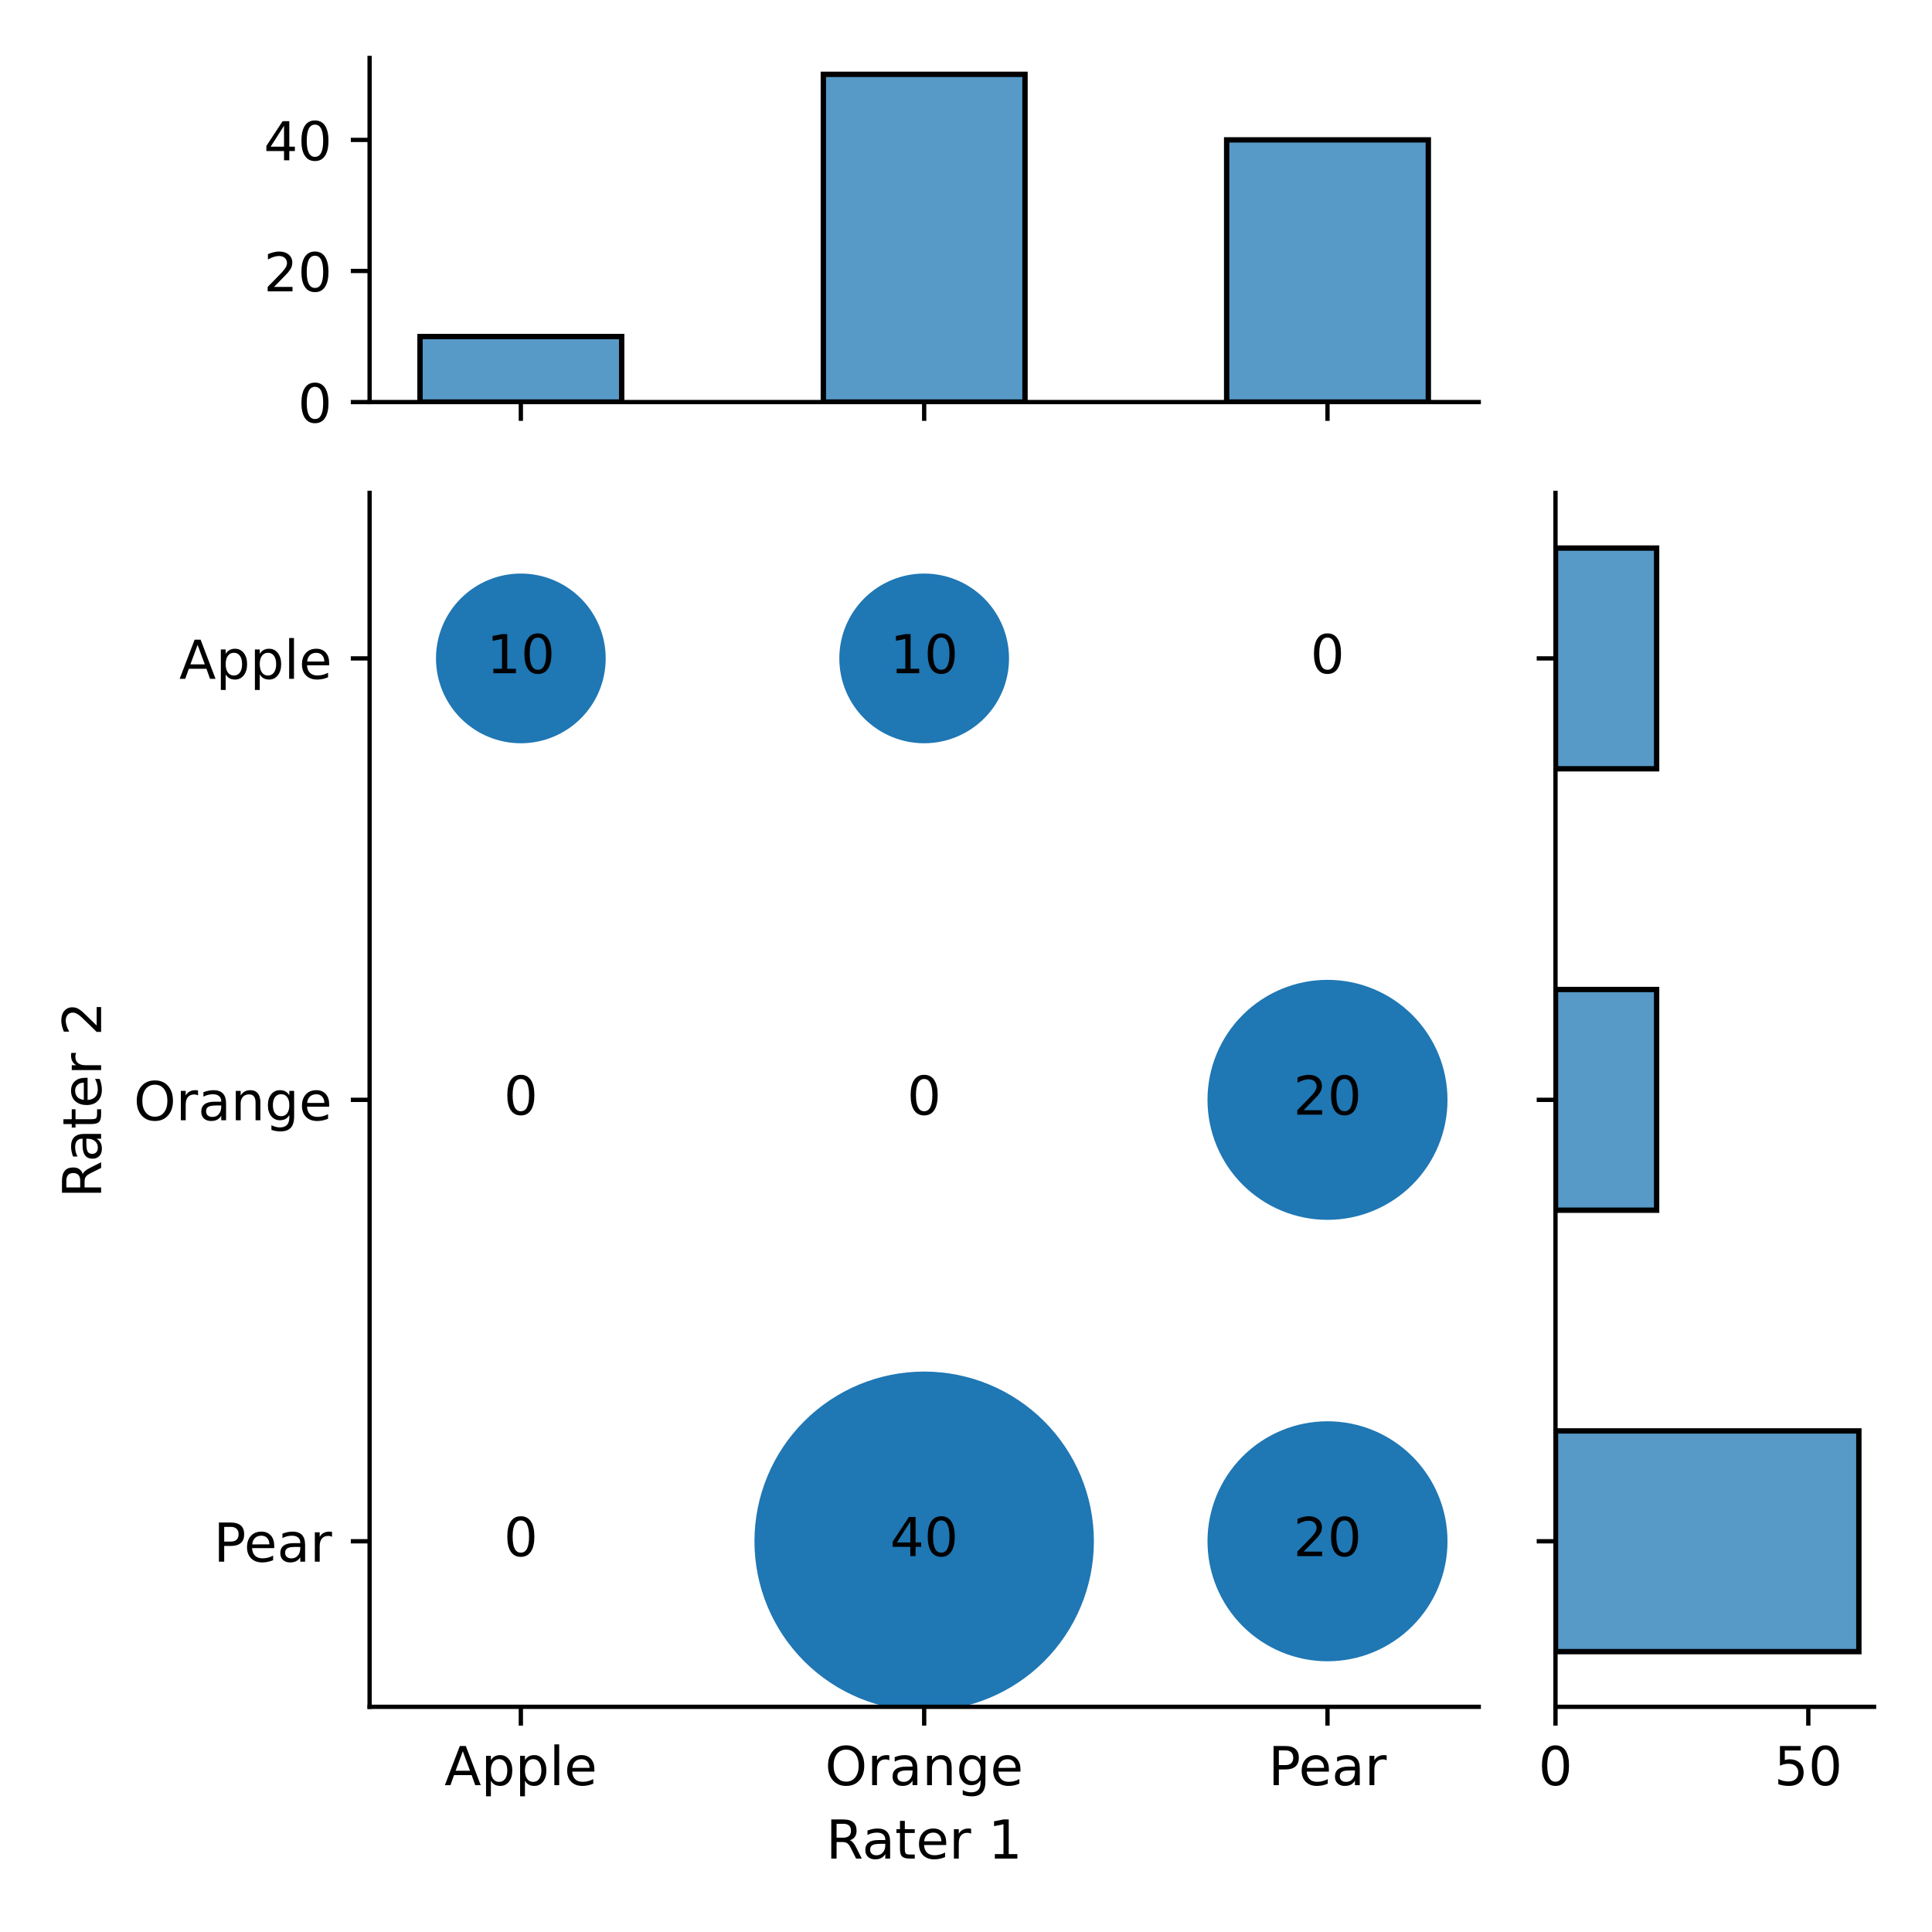
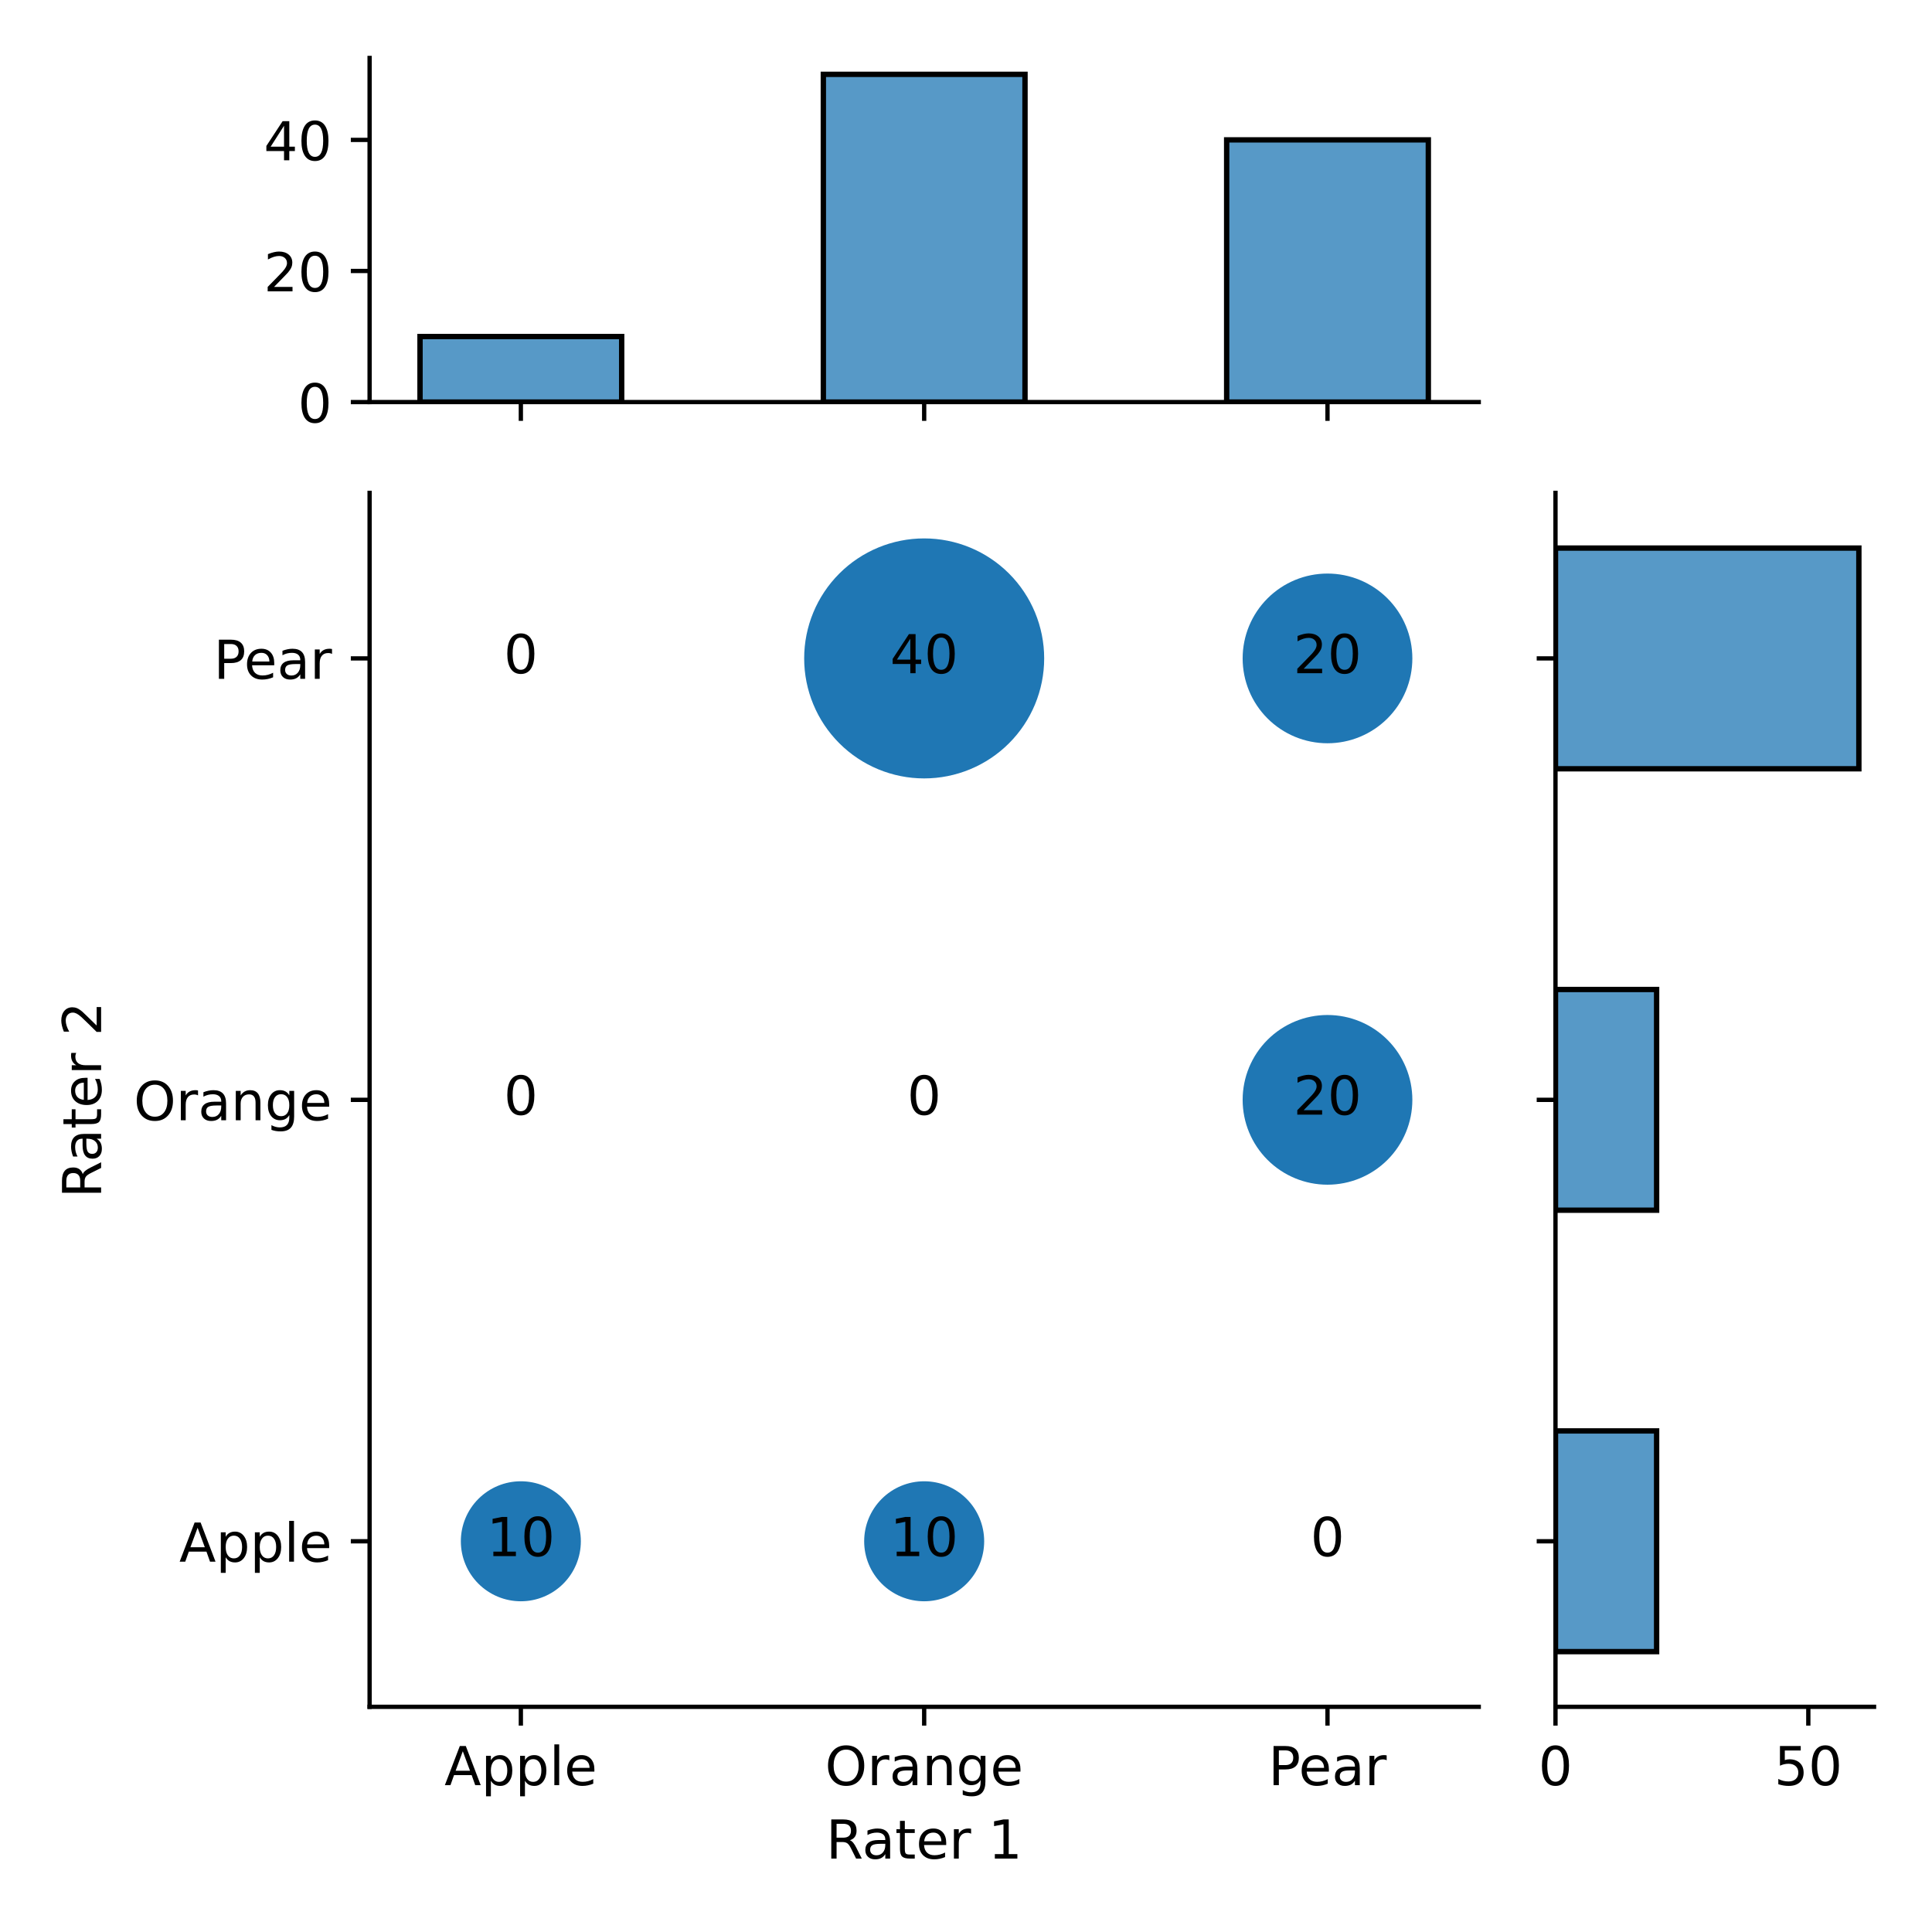
<svg xmlns="http://www.w3.org/2000/svg" xmlns:xlink="http://www.w3.org/1999/xlink" width="360pt" height="360pt" viewBox="0 0 360 360" version="1.1">
  <defs>
    <style type="text/css">*{stroke-linejoin: round; stroke-linecap: butt}</style>
  </defs>
  <g id="figure_1">
    <g id="patch_1">
      <path d="M 0 360  L 360 360  L 360 0  L 0 0  z " style="fill: #ffffff" />
    </g>
    <g id="axes_1">
      <g id="patch_2">
        <path d="M 68.87 318.04  L 275.543 318.04  L 275.543 91.84  L 68.87 91.84  z " style="fill: #ffffff" />
      </g>
      <g id="PathCollection_1">
-         <path d="M 97.053 138.497  C 101.246 138.497 105.268 136.831 108.233 133.866  C 111.198 130.901 112.864 126.879 112.864 122.685  C 112.864 118.492 111.198 114.47 108.233 111.505  C 105.268 108.54 101.246 106.874 97.053 106.874  C 92.859 106.874 88.837 108.54 85.872 111.505  C 82.907 114.47 81.241 118.492 81.241 122.685  C 81.241 126.879 82.907 130.901 85.872 133.866  C 88.837 136.831 92.859 138.497 97.053 138.497  z " clip-path="url(#pd032cbd700)" style="fill: #1f77b4" />
-         <path d="M 97.053 204.94  C 97.053 204.94 97.053 204.94 97.053 204.94  C 97.053 204.94 97.053 204.94 97.053 204.94  C 97.053 204.94 97.053 204.94 97.053 204.94  C 97.053 204.94 97.053 204.94 97.053 204.94  C 97.053 204.94 97.053 204.94 97.053 204.94  C 97.053 204.94 97.053 204.94 97.053 204.94  C 97.053 204.94 97.053 204.94 97.053 204.94  C 97.053 204.94 97.053 204.94 97.053 204.94  z " clip-path="url(#pd032cbd700)" style="fill: #1f77b4" />
-         <path d="M 97.053 287.195  C 97.053 287.195 97.053 287.195 97.053 287.195  C 97.053 287.195 97.053 287.195 97.053 287.195  C 97.053 287.195 97.053 287.195 97.053 287.195  C 97.053 287.195 97.053 287.195 97.053 287.195  C 97.053 287.195 97.053 287.195 97.053 287.195  C 97.053 287.195 97.053 287.195 97.053 287.195  C 97.053 287.195 97.053 287.195 97.053 287.195  C 97.053 287.195 97.053 287.195 97.053 287.195  z " clip-path="url(#pd032cbd700)" style="fill: #1f77b4" />
-         <path d="M 172.206 138.497  C 176.399 138.497 180.422 136.831 183.387 133.866  C 186.352 130.901 188.018 126.879 188.018 122.685  C 188.018 118.492 186.352 114.47 183.387 111.505  C 180.422 108.54 176.399 106.874 172.206 106.874  C 168.013 106.874 163.991 108.54 161.026 111.505  C 158.061 114.47 156.395 118.492 156.395 122.685  C 156.395 126.879 158.061 130.901 161.026 133.866  C 163.991 136.831 168.013 138.497 172.206 138.497  z " clip-path="url(#pd032cbd700)" style="fill: #1f77b4" />
-         <path d="M 172.206 204.94  C 172.206 204.94 172.206 204.94 172.206 204.94  C 172.206 204.94 172.206 204.94 172.206 204.94  C 172.206 204.94 172.206 204.94 172.206 204.94  C 172.206 204.94 172.206 204.94 172.206 204.94  C 172.206 204.94 172.206 204.94 172.206 204.94  C 172.206 204.94 172.206 204.94 172.206 204.94  C 172.206 204.94 172.206 204.94 172.206 204.94  C 172.206 204.94 172.206 204.94 172.206 204.94  z " clip-path="url(#pd032cbd700)" style="fill: #1f77b4" />
-         <path d="M 172.206 318.817  C 180.593 318.817 188.637 315.485 194.567 309.555  C 200.497 303.625 203.829 295.581 203.829 287.195  C 203.829 278.808 200.497 270.764 194.567 264.834  C 188.637 258.904 180.593 255.572 172.206 255.572  C 163.82 255.572 155.776 258.904 149.846 264.834  C 143.915 270.764 140.583 278.808 140.583 287.195  C 140.583 295.581 143.915 303.625 149.846 309.555  C 155.776 315.485 163.82 318.817 172.206 318.817  z " clip-path="url(#pd032cbd700)" style="fill: #1f77b4" />
-         <path d="M 247.36 122.685  C 247.36 122.685 247.36 122.685 247.36 122.685  C 247.36 122.685 247.36 122.685 247.36 122.685  C 247.36 122.685 247.36 122.685 247.36 122.685  C 247.36 122.685 247.36 122.685 247.36 122.685  C 247.36 122.685 247.36 122.685 247.36 122.685  C 247.36 122.685 247.36 122.685 247.36 122.685  C 247.36 122.685 247.36 122.685 247.36 122.685  C 247.36 122.685 247.36 122.685 247.36 122.685  z " clip-path="url(#pd032cbd700)" style="fill: #1f77b4" />
-         <path d="M 247.36 227.301  C 253.29 227.301 258.978 224.945 263.171 220.751  C 267.365 216.558 269.721 210.87 269.721 204.94  C 269.721 199.01 267.365 193.322 263.171 189.129  C 258.978 184.935 253.29 182.579 247.36 182.579  C 241.43 182.579 235.742 184.935 231.548 189.129  C 227.355 193.322 224.999 199.01 224.999 204.94  C 224.999 210.87 227.355 216.558 231.548 220.751  C 235.742 224.945 241.43 227.301 247.36 227.301  z " clip-path="url(#pd032cbd700)" style="fill: #1f77b4" />
-         <path d="M 247.36 309.555  C 253.29 309.555 258.978 307.199 263.171 303.006  C 267.365 298.813 269.721 293.125 269.721 287.195  C 269.721 281.264 267.365 275.576 263.171 271.383  C 258.978 267.19 253.29 264.834 247.36 264.834  C 241.43 264.834 235.742 267.19 231.548 271.383  C 227.355 275.576 224.999 281.264 224.999 287.195  C 224.999 293.125 227.355 298.813 231.548 303.006  C 235.742 307.199 241.43 309.555 247.36 309.555  z " clip-path="url(#pd032cbd700)" style="fill: #1f77b4" />
+         <path d="M 97.053 298.375  C 100.018 298.375 102.862 297.197 104.958 295.1  C 107.055 293.004 108.233 290.16 108.233 287.195  C 108.233 284.229 107.055 281.385 104.958 279.289  C 102.862 277.192 100.018 276.014 97.053 276.014  C 94.088 276.014 91.244 277.192 89.147 279.289  C 87.05 281.385 85.872 284.229 85.872 287.195  C 85.872 290.16 87.05 293.004 89.147 295.1  C 91.244 297.197 94.088 298.375 97.053 298.375  z " clip-path="url(#p6295631050)" style="fill: #1f77b4" />
+         <path d="M 97.053 204.94  C 97.053 204.94 97.053 204.94 97.053 204.94  C 97.053 204.94 97.053 204.94 97.053 204.94  C 97.053 204.94 97.053 204.94 97.053 204.94  C 97.053 204.94 97.053 204.94 97.053 204.94  C 97.053 204.94 97.053 204.94 97.053 204.94  C 97.053 204.94 97.053 204.94 97.053 204.94  C 97.053 204.94 97.053 204.94 97.053 204.94  C 97.053 204.94 97.053 204.94 97.053 204.94  z " clip-path="url(#p6295631050)" style="fill: #1f77b4" />
+         <path d="M 97.053 122.685  C 97.053 122.685 97.053 122.685 97.053 122.685  C 97.053 122.685 97.053 122.685 97.053 122.685  C 97.053 122.685 97.053 122.685 97.053 122.685  C 97.053 122.685 97.053 122.685 97.053 122.685  C 97.053 122.685 97.053 122.685 97.053 122.685  C 97.053 122.685 97.053 122.685 97.053 122.685  C 97.053 122.685 97.053 122.685 97.053 122.685  C 97.053 122.685 97.053 122.685 97.053 122.685  z " clip-path="url(#p6295631050)" style="fill: #1f77b4" />
+         <path d="M 172.206 298.375  C 175.171 298.375 178.015 297.197 180.112 295.1  C 182.209 293.004 183.387 290.16 183.387 287.195  C 183.387 284.229 182.209 281.385 180.112 279.289  C 178.015 277.192 175.171 276.014 172.206 276.014  C 169.241 276.014 166.397 277.192 164.301 279.289  C 162.204 281.385 161.026 284.229 161.026 287.195  C 161.026 290.16 162.204 293.004 164.301 295.1  C 166.397 297.197 169.241 298.375 172.206 298.375  z " clip-path="url(#p6295631050)" style="fill: #1f77b4" />
+         <path d="M 172.206 204.94  C 172.206 204.94 172.206 204.94 172.206 204.94  C 172.206 204.94 172.206 204.94 172.206 204.94  C 172.206 204.94 172.206 204.94 172.206 204.94  C 172.206 204.94 172.206 204.94 172.206 204.94  C 172.206 204.94 172.206 204.94 172.206 204.94  C 172.206 204.94 172.206 204.94 172.206 204.94  C 172.206 204.94 172.206 204.94 172.206 204.94  C 172.206 204.94 172.206 204.94 172.206 204.94  z " clip-path="url(#p6295631050)" style="fill: #1f77b4" />
+         <path d="M 172.206 145.046  C 178.136 145.046 183.824 142.69 188.018 138.497  C 192.211 134.304 194.567 128.616 194.567 122.685  C 194.567 116.755 192.211 111.067 188.018 106.874  C 183.824 102.681 178.136 100.325 172.206 100.325  C 166.276 100.325 160.588 102.681 156.395 106.874  C 152.202 111.067 149.846 116.755 149.846 122.685  C 149.846 128.616 152.202 134.304 156.395 138.497  C 160.588 142.69 166.276 145.046 172.206 145.046  z " clip-path="url(#p6295631050)" style="fill: #1f77b4" />
+         <path d="M 247.36 287.195  C 247.36 287.195 247.36 287.195 247.36 287.195  C 247.36 287.195 247.36 287.195 247.36 287.195  C 247.36 287.195 247.36 287.195 247.36 287.195  C 247.36 287.195 247.36 287.195 247.36 287.195  C 247.36 287.195 247.36 287.195 247.36 287.195  C 247.36 287.195 247.36 287.195 247.36 287.195  C 247.36 287.195 247.36 287.195 247.36 287.195  C 247.36 287.195 247.36 287.195 247.36 287.195  z " clip-path="url(#p6295631050)" style="fill: #1f77b4" />
+         <path d="M 247.36 220.751  C 251.553 220.751 255.575 219.085 258.54 216.12  C 261.505 213.155 263.171 209.133 263.171 204.94  C 263.171 200.747 261.505 196.725 258.54 193.76  C 255.575 190.795 251.553 189.129 247.36 189.129  C 243.167 189.129 239.145 190.795 236.18 193.76  C 233.214 196.725 231.548 200.747 231.548 204.94  C 231.548 209.133 233.214 213.155 236.18 216.12  C 239.145 219.085 243.167 220.751 247.36 220.751  z " clip-path="url(#p6295631050)" style="fill: #1f77b4" />
+         <path d="M 247.36 138.497  C 251.553 138.497 255.575 136.831 258.54 133.866  C 261.505 130.901 263.171 126.879 263.171 122.685  C 263.171 118.492 261.505 114.47 258.54 111.505  C 255.575 108.54 251.553 106.874 247.36 106.874  C 243.167 106.874 239.145 108.54 236.18 111.505  C 233.214 114.47 231.548 118.492 231.548 122.685  C 231.548 126.879 233.214 130.901 236.18 133.866  C 239.145 136.831 243.167 138.497 247.36 138.497  z " clip-path="url(#p6295631050)" style="fill: #1f77b4" />
      </g>
      <g id="matplotlib.axis_1">
        <g id="xtick_1">
          <g id="line2d_1">
            <defs>
-               <path id="m367d28ef6a" d="M 0 0  L 0 3.5  " style="stroke: #000000; stroke-width: 0.8" />
+               <path id="m4372e33d21" d="M 0 0  L 0 3.5  " style="stroke: #000000; stroke-width: 0.8" />
            </defs>
            <g>
-               <use xlink:href="#m367d28ef6a" x="97.053" y="318.04" style="stroke: #000000; stroke-width: 0.8" />
+               <use xlink:href="#m4372e33d21" x="97.053" y="318.04" style="stroke: #000000; stroke-width: 0.8" />
            </g>
          </g>
          <g id="text_1">
            <g transform="translate(82.81824 332.6384) scale(0.1 -0.1)">
              <defs>
                <path id="DejaVuSans-41" d="M 2188 4044  L 1331 1722  L 3047 1722  L 2188 4044  z M 1831 4666  L 2547 4666  L 4325 0  L 3669 0  L 3244 1197  L 1141 1197  L 716 0  L 50 0  L 1831 4666  z " transform="scale(0.015625)" />
                <path id="DejaVuSans-70" d="M 1159 525  L 1159 -1331  L 581 -1331  L 581 3500  L 1159 3500  L 1159 2969  Q 1341 3281 1617 3432  Q 1894 3584 2278 3584  Q 2916 3584 3314 3078  Q 3713 2572 3713 1747  Q 3713 922 3314 415  Q 2916 -91 2278 -91  Q 1894 -91 1617 61  Q 1341 213 1159 525  z M 3116 1747  Q 3116 2381 2855 2742  Q 2594 3103 2138 3103  Q 1681 3103 1420 2742  Q 1159 2381 1159 1747  Q 1159 1113 1420 752  Q 1681 391 2138 391  Q 2594 391 2855 752  Q 3116 1113 3116 1747  z " transform="scale(0.015625)" />
                <path id="DejaVuSans-6c" d="M 603 4863  L 1178 4863  L 1178 0  L 603 0  L 603 4863  z " transform="scale(0.015625)" />
                <path id="DejaVuSans-65" d="M 3597 1894  L 3597 1613  L 953 1613  Q 991 1019 1311 708  Q 1631 397 2203 397  Q 2534 397 2845 478  Q 3156 559 3463 722  L 3463 178  Q 3153 47 2828 -22  Q 2503 -91 2169 -91  Q 1331 -91 842 396  Q 353 884 353 1716  Q 353 2575 817 3079  Q 1281 3584 2069 3584  Q 2775 3584 3186 3129  Q 3597 2675 3597 1894  z M 3022 2063  Q 3016 2534 2758 2815  Q 2500 3097 2075 3097  Q 1594 3097 1305 2825  Q 1016 2553 972 2059  L 3022 2063  z " transform="scale(0.015625)" />
              </defs>
              <use xlink:href="#DejaVuSans-41" />
              <use xlink:href="#DejaVuSans-70" x="68.408" />
              <use xlink:href="#DejaVuSans-70" x="131.885" />
              <use xlink:href="#DejaVuSans-6c" x="195.361" />
              <use xlink:href="#DejaVuSans-65" x="223.145" />
            </g>
          </g>
        </g>
        <g id="xtick_2">
          <g id="line2d_2">
            <g>
-               <use xlink:href="#m367d28ef6a" x="172.206" y="318.04" style="stroke: #000000; stroke-width: 0.8" />
+               <use xlink:href="#m4372e33d21" x="172.206" y="318.04" style="stroke: #000000; stroke-width: 0.8" />
            </g>
          </g>
          <g id="text_2">
            <g transform="translate(153.7312 332.6384) scale(0.1 -0.1)">
              <defs>
                <path id="DejaVuSans-4f" d="M 2522 4238  Q 1834 4238 1429 3725  Q 1025 3213 1025 2328  Q 1025 1447 1429 934  Q 1834 422 2522 422  Q 3209 422 3611 934  Q 4013 1447 4013 2328  Q 4013 3213 3611 3725  Q 3209 4238 2522 4238  z M 2522 4750  Q 3503 4750 4090 4092  Q 4678 3434 4678 2328  Q 4678 1225 4090 567  Q 3503 -91 2522 -91  Q 1538 -91 948 565  Q 359 1222 359 2328  Q 359 3434 948 4092  Q 1538 4750 2522 4750  z " transform="scale(0.015625)" />
                <path id="DejaVuSans-72" d="M 2631 2963  Q 2534 3019 2420 3045  Q 2306 3072 2169 3072  Q 1681 3072 1420 2755  Q 1159 2438 1159 1844  L 1159 0  L 581 0  L 581 3500  L 1159 3500  L 1159 2956  Q 1341 3275 1631 3429  Q 1922 3584 2338 3584  Q 2397 3584 2469 3576  Q 2541 3569 2628 3553  L 2631 2963  z " transform="scale(0.015625)" />
                <path id="DejaVuSans-61" d="M 2194 1759  Q 1497 1759 1228 1600  Q 959 1441 959 1056  Q 959 750 1161 570  Q 1363 391 1709 391  Q 2188 391 2477 730  Q 2766 1069 2766 1631  L 2766 1759  L 2194 1759  z M 3341 1997  L 3341 0  L 2766 0  L 2766 531  Q 2569 213 2275 61  Q 1981 -91 1556 -91  Q 1019 -91 701 211  Q 384 513 384 1019  Q 384 1609 779 1909  Q 1175 2209 1959 2209  L 2766 2209  L 2766 2266  Q 2766 2663 2505 2880  Q 2244 3097 1772 3097  Q 1472 3097 1187 3025  Q 903 2953 641 2809  L 641 3341  Q 956 3463 1253 3523  Q 1550 3584 1831 3584  Q 2591 3584 2966 3190  Q 3341 2797 3341 1997  z " transform="scale(0.015625)" />
                <path id="DejaVuSans-6e" d="M 3513 2113  L 3513 0  L 2938 0  L 2938 2094  Q 2938 2591 2744 2837  Q 2550 3084 2163 3084  Q 1697 3084 1428 2787  Q 1159 2491 1159 1978  L 1159 0  L 581 0  L 581 3500  L 1159 3500  L 1159 2956  Q 1366 3272 1645 3428  Q 1925 3584 2291 3584  Q 2894 3584 3203 3211  Q 3513 2838 3513 2113  z " transform="scale(0.015625)" />
                <path id="DejaVuSans-67" d="M 2906 1791  Q 2906 2416 2648 2759  Q 2391 3103 1925 3103  Q 1463 3103 1205 2759  Q 947 2416 947 1791  Q 947 1169 1205 825  Q 1463 481 1925 481  Q 2391 481 2648 825  Q 2906 1169 2906 1791  z M 3481 434  Q 3481 -459 3084 -895  Q 2688 -1331 1869 -1331  Q 1566 -1331 1297 -1286  Q 1028 -1241 775 -1147  L 775 -588  Q 1028 -725 1275 -790  Q 1522 -856 1778 -856  Q 2344 -856 2625 -561  Q 2906 -266 2906 331  L 2906 616  Q 2728 306 2450 153  Q 2172 0 1784 0  Q 1141 0 747 490  Q 353 981 353 1791  Q 353 2603 747 3093  Q 1141 3584 1784 3584  Q 2172 3584 2450 3431  Q 2728 3278 2906 2969  L 2906 3500  L 3481 3500  L 3481 434  z " transform="scale(0.015625)" />
              </defs>
              <use xlink:href="#DejaVuSans-4f" />
              <use xlink:href="#DejaVuSans-72" x="78.711" />
              <use xlink:href="#DejaVuSans-61" x="119.824" />
              <use xlink:href="#DejaVuSans-6e" x="181.104" />
              <use xlink:href="#DejaVuSans-67" x="244.482" />
              <use xlink:href="#DejaVuSans-65" x="307.959" />
            </g>
          </g>
        </g>
        <g id="xtick_3">
          <g id="line2d_3">
            <g>
-               <use xlink:href="#m367d28ef6a" x="247.36" y="318.04" style="stroke: #000000; stroke-width: 0.8" />
+               <use xlink:href="#m4372e33d21" x="247.36" y="318.04" style="stroke: #000000; stroke-width: 0.8" />
            </g>
          </g>
          <g id="text_3">
            <g transform="translate(236.3302 332.6384) scale(0.1 -0.1)">
              <defs>
                <path id="DejaVuSans-50" d="M 1259 4147  L 1259 2394  L 2053 2394  Q 2494 2394 2734 2622  Q 2975 2850 2975 3272  Q 2975 3691 2734 3919  Q 2494 4147 2053 4147  L 1259 4147  z M 628 4666  L 2053 4666  Q 2838 4666 3239 4311  Q 3641 3956 3641 3272  Q 3641 2581 3239 2228  Q 2838 1875 2053 1875  L 1259 1875  L 1259 0  L 628 0  L 628 4666  z " transform="scale(0.015625)" />
              </defs>
              <use xlink:href="#DejaVuSans-50" />
              <use xlink:href="#DejaVuSans-65" x="56.678" />
              <use xlink:href="#DejaVuSans-61" x="118.201" />
              <use xlink:href="#DejaVuSans-72" x="179.48" />
            </g>
          </g>
        </g>
        <g id="text_4">
          <g transform="translate(153.918 346.3166) scale(0.1 -0.1)">
            <defs>
              <path id="DejaVuSans-52" d="M 2841 2188  Q 3044 2119 3236 1894  Q 3428 1669 3622 1275  L 4263 0  L 3584 0  L 2988 1197  Q 2756 1666 2539 1819  Q 2322 1972 1947 1972  L 1259 1972  L 1259 0  L 628 0  L 628 4666  L 2053 4666  Q 2853 4666 3247 4331  Q 3641 3997 3641 3322  Q 3641 2881 3436 2590  Q 3231 2300 2841 2188  z M 1259 4147  L 1259 2491  L 2053 2491  Q 2509 2491 2742 2702  Q 2975 2913 2975 3322  Q 2975 3731 2742 3939  Q 2509 4147 2053 4147  L 1259 4147  z " transform="scale(0.015625)" />
              <path id="DejaVuSans-74" d="M 1172 4494  L 1172 3500  L 2356 3500  L 2356 3053  L 1172 3053  L 1172 1153  Q 1172 725 1289 603  Q 1406 481 1766 481  L 2356 481  L 2356 0  L 1766 0  Q 1100 0 847 248  Q 594 497 594 1153  L 594 3053  L 172 3053  L 172 3500  L 594 3500  L 594 4494  L 1172 4494  z " transform="scale(0.015625)" />
              <path id="DejaVuSans-20" transform="scale(0.015625)" />
              <path id="DejaVuSans-31" d="M 794 531  L 1825 531  L 1825 4091  L 703 3866  L 703 4441  L 1819 4666  L 2450 4666  L 2450 531  L 3481 531  L 3481 0  L 794 0  L 794 531  z " transform="scale(0.015625)" />
            </defs>
            <use xlink:href="#DejaVuSans-52" />
            <use xlink:href="#DejaVuSans-61" x="67.232" />
            <use xlink:href="#DejaVuSans-74" x="128.512" />
            <use xlink:href="#DejaVuSans-65" x="167.721" />
            <use xlink:href="#DejaVuSans-72" x="229.244" />
            <use xlink:href="#DejaVuSans-20" x="270.357" />
            <use xlink:href="#DejaVuSans-31" x="302.145" />
          </g>
        </g>
      </g>
      <g id="matplotlib.axis_2">
        <g id="ytick_1">
          <g id="line2d_4">
            <defs>
-               <path id="m520c5bb808" d="M 0 0  L -3.5 0  " style="stroke: #000000; stroke-width: 0.8" />
+               <path id="m4de2d9e3d7" d="M 0 0  L -3.5 0  " style="stroke: #000000; stroke-width: 0.8" />
            </defs>
            <g>
-               <use xlink:href="#m520c5bb808" x="68.87" y="122.685" style="stroke: #000000; stroke-width: 0.8" />
+               <use xlink:href="#m4de2d9e3d7" x="68.87" y="287.195" style="stroke: #000000; stroke-width: 0.8" />
            </g>
          </g>
          <g id="text_5">
-             <g transform="translate(33.40125 126.4847) scale(0.1 -0.1)">
+             <g transform="translate(33.40125 290.9938) scale(0.1 -0.1)">
              <use xlink:href="#DejaVuSans-41" />
              <use xlink:href="#DejaVuSans-70" x="68.408" />
              <use xlink:href="#DejaVuSans-70" x="131.885" />
              <use xlink:href="#DejaVuSans-6c" x="195.361" />
              <use xlink:href="#DejaVuSans-65" x="223.145" />
            </g>
          </g>
        </g>
        <g id="ytick_2">
          <g id="line2d_5">
            <g>
-               <use xlink:href="#m520c5bb808" x="68.87" y="204.94" style="stroke: #000000; stroke-width: 0.8" />
+               <use xlink:href="#m4de2d9e3d7" x="68.87" y="204.94" style="stroke: #000000; stroke-width: 0.8" />
            </g>
          </g>
          <g id="text_6">
            <g transform="translate(24.92 208.7392) scale(0.1 -0.1)">
              <use xlink:href="#DejaVuSans-4f" />
              <use xlink:href="#DejaVuSans-72" x="78.711" />
              <use xlink:href="#DejaVuSans-61" x="119.824" />
              <use xlink:href="#DejaVuSans-6e" x="181.104" />
              <use xlink:href="#DejaVuSans-67" x="244.482" />
              <use xlink:href="#DejaVuSans-65" x="307.959" />
            </g>
          </g>
        </g>
        <g id="ytick_3">
          <g id="line2d_6">
            <g>
-               <use xlink:href="#m520c5bb808" x="68.87" y="287.195" style="stroke: #000000; stroke-width: 0.8" />
+               <use xlink:href="#m4de2d9e3d7" x="68.87" y="122.685" style="stroke: #000000; stroke-width: 0.8" />
            </g>
          </g>
          <g id="text_7">
-             <g transform="translate(39.81063 290.9938) scale(0.1 -0.1)">
+             <g transform="translate(39.81063 126.4847) scale(0.1 -0.1)">
              <use xlink:href="#DejaVuSans-50" />
              <use xlink:href="#DejaVuSans-65" x="56.678" />
              <use xlink:href="#DejaVuSans-61" x="118.201" />
              <use xlink:href="#DejaVuSans-72" x="179.48" />
            </g>
          </g>
        </g>
        <g id="text_8">
          <g transform="translate(18.84031 223.2283) rotate(-90) scale(0.1 -0.1)">
            <defs>
              <path id="DejaVuSans-32" d="M 1228 531  L 3431 531  L 3431 0  L 469 0  L 469 531  Q 828 903 1448 1529  Q 2069 2156 2228 2338  Q 2531 2678 2651 2914  Q 2772 3150 2772 3378  Q 2772 3750 2511 3984  Q 2250 4219 1831 4219  Q 1534 4219 1204 4116  Q 875 4013 500 3803  L 500 4441  Q 881 4594 1212 4672  Q 1544 4750 1819 4750  Q 2544 4750 2975 4387  Q 3406 4025 3406 3419  Q 3406 3131 3298 2873  Q 3191 2616 2906 2266  Q 2828 2175 2409 1742  Q 1991 1309 1228 531  z " transform="scale(0.015625)" />
            </defs>
            <use xlink:href="#DejaVuSans-52" />
            <use xlink:href="#DejaVuSans-61" x="67.232" />
            <use xlink:href="#DejaVuSans-74" x="128.512" />
            <use xlink:href="#DejaVuSans-65" x="167.721" />
            <use xlink:href="#DejaVuSans-72" x="229.244" />
            <use xlink:href="#DejaVuSans-20" x="270.357" />
            <use xlink:href="#DejaVuSans-32" x="302.145" />
          </g>
        </g>
      </g>
      <g id="patch_3">
        <path d="M 68.87 318.04  L 68.87 91.84  " style="fill: none; stroke: #000000; stroke-width: 0.8; stroke-linejoin: miter; stroke-linecap: square" />
      </g>
      <g id="patch_4">
        <path d="M 68.87 318.04  L 275.543 318.04  " style="fill: none; stroke: #000000; stroke-width: 0.8; stroke-linejoin: miter; stroke-linecap: square" />
      </g>
      <g id="text_9">
-         <g transform="translate(90.69011 125.4448) scale(0.1 -0.1)">
+         <g transform="translate(90.69011 289.9539) scale(0.1 -0.1)">
          <defs>
            <path id="DejaVuSans-30" d="M 2034 4250  Q 1547 4250 1301 3770  Q 1056 3291 1056 2328  Q 1056 1369 1301 889  Q 1547 409 2034 409  Q 2525 409 2770 889  Q 3016 1369 3016 2328  Q 3016 3291 2770 3770  Q 2525 4250 2034 4250  z M 2034 4750  Q 2819 4750 3233 4129  Q 3647 3509 3647 2328  Q 3647 1150 3233 529  Q 2819 -91 2034 -91  Q 1250 -91 836 529  Q 422 1150 422 2328  Q 422 3509 836 4129  Q 1250 4750 2034 4750  z " transform="scale(0.015625)" />
          </defs>
          <use xlink:href="#DejaVuSans-31" />
          <use xlink:href="#DejaVuSans-30" x="63.623" />
        </g>
      </g>
      <g id="text_10">
        <g transform="translate(93.87136 207.6994) scale(0.1 -0.1)">
          <use xlink:href="#DejaVuSans-30" />
        </g>
      </g>
      <g id="text_11">
-         <g transform="translate(93.87136 289.9539) scale(0.1 -0.1)">
+         <g transform="translate(93.87136 125.4448) scale(0.1 -0.1)">
          <use xlink:href="#DejaVuSans-30" />
        </g>
      </g>
      <g id="text_12">
-         <g transform="translate(165.8438 125.4448) scale(0.1 -0.1)">
+         <g transform="translate(165.8438 289.9539) scale(0.1 -0.1)">
          <use xlink:href="#DejaVuSans-31" />
          <use xlink:href="#DejaVuSans-30" x="63.623" />
        </g>
      </g>
      <g id="text_13">
        <g transform="translate(169.025 207.6994) scale(0.1 -0.1)">
          <use xlink:href="#DejaVuSans-30" />
        </g>
      </g>
      <g id="text_14">
-         <g transform="translate(165.8438 289.9539) scale(0.1 -0.1)">
+         <g transform="translate(165.8438 125.4448) scale(0.1 -0.1)">
          <defs>
            <path id="DejaVuSans-34" d="M 2419 4116  L 825 1625  L 2419 1625  L 2419 4116  z M 2253 4666  L 3047 4666  L 3047 1625  L 3713 1625  L 3713 1100  L 3047 1100  L 3047 0  L 2419 0  L 2419 1100  L 313 1100  L 313 1709  L 2253 4666  z " transform="scale(0.015625)" />
          </defs>
          <use xlink:href="#DejaVuSans-34" />
          <use xlink:href="#DejaVuSans-30" x="63.623" />
        </g>
      </g>
      <g id="text_15">
-         <g transform="translate(244.1786 125.4448) scale(0.1 -0.1)">
+         <g transform="translate(244.1786 289.9539) scale(0.1 -0.1)">
          <use xlink:href="#DejaVuSans-30" />
        </g>
      </g>
      <g id="text_16">
        <g transform="translate(240.9974 207.6994) scale(0.1 -0.1)">
          <use xlink:href="#DejaVuSans-32" />
          <use xlink:href="#DejaVuSans-30" x="63.623" />
        </g>
      </g>
      <g id="text_17">
-         <g transform="translate(240.9974 289.9539) scale(0.1 -0.1)">
+         <g transform="translate(240.9974 125.4448) scale(0.1 -0.1)">
          <use xlink:href="#DejaVuSans-32" />
          <use xlink:href="#DejaVuSans-30" x="63.623" />
        </g>
      </g>
    </g>
    <g id="axes_2">
      <g id="patch_5">
        <path d="M 68.87 74.92  L 275.543 74.92  L 275.543 10.8  L 68.87 10.8  z " style="fill: #ffffff" />
      </g>
      <g id="patch_6">
-         <path d="M 78.264 74.92  L 115.841 74.92  L 115.841 62.707  L 78.264 62.707  z " clip-path="url(#p239ccd229e)" style="fill: #1f77b4; fill-opacity: 0.75; stroke: #000000; stroke-linejoin: miter" />
+         <path d="M 78.264 74.92  L 115.841 74.92  L 115.841 62.707  L 78.264 62.707  z " clip-path="url(#p36653b01ca)" style="fill: #1f77b4; fill-opacity: 0.75; stroke: #000000; stroke-linejoin: miter" />
      </g>
      <g id="patch_7">
-         <path d="M 153.418 74.92  L 190.995 74.92  L 190.995 13.853  L 153.418 13.853  z " clip-path="url(#p239ccd229e)" style="fill: #1f77b4; fill-opacity: 0.75; stroke: #000000; stroke-linejoin: miter" />
+         <path d="M 153.418 74.92  L 190.995 74.92  L 190.995 13.853  L 153.418 13.853  z " clip-path="url(#p36653b01ca)" style="fill: #1f77b4; fill-opacity: 0.75; stroke: #000000; stroke-linejoin: miter" />
      </g>
      <g id="patch_8">
-         <path d="M 228.571 74.92  L 266.148 74.92  L 266.148 26.067  L 228.571 26.067  z " clip-path="url(#p239ccd229e)" style="fill: #1f77b4; fill-opacity: 0.75; stroke: #000000; stroke-linejoin: miter" />
+         <path d="M 228.571 74.92  L 266.148 74.92  L 266.148 26.067  L 228.571 26.067  z " clip-path="url(#p36653b01ca)" style="fill: #1f77b4; fill-opacity: 0.75; stroke: #000000; stroke-linejoin: miter" />
      </g>
      <g id="matplotlib.axis_3">
        <g id="xtick_4">
          <g id="line2d_7">
            <g>
-               <use xlink:href="#m367d28ef6a" x="97.053" y="74.92" style="stroke: #000000; stroke-width: 0.8" />
+               <use xlink:href="#m4372e33d21" x="97.053" y="74.92" style="stroke: #000000; stroke-width: 0.8" />
            </g>
          </g>
        </g>
        <g id="xtick_5">
          <g id="line2d_8">
            <g>
-               <use xlink:href="#m367d28ef6a" x="172.206" y="74.92" style="stroke: #000000; stroke-width: 0.8" />
+               <use xlink:href="#m4372e33d21" x="172.206" y="74.92" style="stroke: #000000; stroke-width: 0.8" />
            </g>
          </g>
        </g>
        <g id="xtick_6">
          <g id="line2d_9">
            <g>
-               <use xlink:href="#m367d28ef6a" x="247.36" y="74.92" style="stroke: #000000; stroke-width: 0.8" />
+               <use xlink:href="#m4372e33d21" x="247.36" y="74.92" style="stroke: #000000; stroke-width: 0.8" />
            </g>
          </g>
        </g>
      </g>
      <g id="matplotlib.axis_4">
        <g id="ytick_4">
          <g id="line2d_10">
            <g>
-               <use xlink:href="#m520c5bb808" x="68.87" y="74.92" style="stroke: #000000; stroke-width: 0.8" />
+               <use xlink:href="#m4de2d9e3d7" x="68.87" y="74.92" style="stroke: #000000; stroke-width: 0.8" />
            </g>
          </g>
          <g id="text_18">
            <g transform="translate(55.5075 78.71922) scale(0.1 -0.1)">
              <use xlink:href="#DejaVuSans-30" />
            </g>
          </g>
        </g>
        <g id="ytick_5">
          <g id="line2d_11">
            <g>
-               <use xlink:href="#m520c5bb808" x="68.87" y="50.493" style="stroke: #000000; stroke-width: 0.8" />
+               <use xlink:href="#m4de2d9e3d7" x="68.87" y="50.493" style="stroke: #000000; stroke-width: 0.8" />
            </g>
          </g>
          <g id="text_19">
            <g transform="translate(49.145 54.29255) scale(0.1 -0.1)">
              <use xlink:href="#DejaVuSans-32" />
              <use xlink:href="#DejaVuSans-30" x="63.623" />
            </g>
          </g>
        </g>
        <g id="ytick_6">
          <g id="line2d_12">
            <g>
-               <use xlink:href="#m520c5bb808" x="68.87" y="26.067" style="stroke: #000000; stroke-width: 0.8" />
+               <use xlink:href="#m4de2d9e3d7" x="68.87" y="26.067" style="stroke: #000000; stroke-width: 0.8" />
            </g>
          </g>
          <g id="text_20">
            <g transform="translate(49.145 29.86588) scale(0.1 -0.1)">
              <use xlink:href="#DejaVuSans-34" />
              <use xlink:href="#DejaVuSans-30" x="63.623" />
            </g>
          </g>
        </g>
      </g>
      <g id="patch_9">
        <path d="M 68.87 74.92  L 68.87 10.8  " style="fill: none; stroke: #000000; stroke-width: 0.8; stroke-linejoin: miter; stroke-linecap: square" />
      </g>
      <g id="patch_10">
        <path d="M 68.87 74.92  L 275.543 74.92  " style="fill: none; stroke: #000000; stroke-width: 0.8; stroke-linejoin: miter; stroke-linecap: square" />
      </g>
    </g>
    <g id="axes_3">
      <g id="patch_11">
        <path d="M 289.842 318.04  L 349.2 318.04  L 349.2 91.84  L 289.842 91.84  z " style="fill: #ffffff" />
      </g>
      <g id="patch_12">
-         <path d="M 289.842 102.122  L 308.686 102.122  L 308.686 143.249  L 289.842 143.249  z " clip-path="url(#p903e489e29)" style="fill: #1f77b4; fill-opacity: 0.75; stroke: #000000; stroke-linejoin: miter" />
+         <path d="M 289.842 307.758  L 308.686 307.758  L 308.686 266.631  L 289.842 266.631  z " clip-path="url(#p3c91d874a0)" style="fill: #1f77b4; fill-opacity: 0.75; stroke: #000000; stroke-linejoin: miter" />
      </g>
      <g id="patch_13">
-         <path d="M 289.842 184.376  L 308.686 184.376  L 308.686 225.504  L 289.842 225.504  z " clip-path="url(#p903e489e29)" style="fill: #1f77b4; fill-opacity: 0.75; stroke: #000000; stroke-linejoin: miter" />
+         <path d="M 289.842 225.504  L 308.686 225.504  L 308.686 184.376  L 289.842 184.376  z " clip-path="url(#p3c91d874a0)" style="fill: #1f77b4; fill-opacity: 0.75; stroke: #000000; stroke-linejoin: miter" />
      </g>
      <g id="patch_14">
-         <path d="M 289.842 266.631  L 346.373 266.631  L 346.373 307.758  L 289.842 307.758  z " clip-path="url(#p903e489e29)" style="fill: #1f77b4; fill-opacity: 0.75; stroke: #000000; stroke-linejoin: miter" />
+         <path d="M 289.842 143.249  L 346.373 143.249  L 346.373 102.122  L 289.842 102.122  z " clip-path="url(#p3c91d874a0)" style="fill: #1f77b4; fill-opacity: 0.75; stroke: #000000; stroke-linejoin: miter" />
      </g>
      <g id="matplotlib.axis_5">
        <g id="xtick_7">
          <g id="line2d_13">
            <g>
-               <use xlink:href="#m367d28ef6a" x="289.842" y="318.04" style="stroke: #000000; stroke-width: 0.8" />
+               <use xlink:href="#m4372e33d21" x="289.842" y="318.04" style="stroke: #000000; stroke-width: 0.8" />
            </g>
          </g>
          <g id="text_21">
            <g transform="translate(286.6612 332.6384) scale(0.1 -0.1)">
              <use xlink:href="#DejaVuSans-30" />
            </g>
          </g>
        </g>
        <g id="xtick_8">
          <g id="line2d_14">
            <g>
-               <use xlink:href="#m367d28ef6a" x="336.952" y="318.04" style="stroke: #000000; stroke-width: 0.8" />
+               <use xlink:href="#m4372e33d21" x="336.952" y="318.04" style="stroke: #000000; stroke-width: 0.8" />
            </g>
          </g>
          <g id="text_22">
            <g transform="translate(330.5891 332.6384) scale(0.1 -0.1)">
              <defs>
                <path id="DejaVuSans-35" d="M 691 4666  L 3169 4666  L 3169 4134  L 1269 4134  L 1269 2991  Q 1406 3038 1543 3061  Q 1681 3084 1819 3084  Q 2600 3084 3056 2656  Q 3513 2228 3513 1497  Q 3513 744 3044 326  Q 2575 -91 1722 -91  Q 1428 -91 1123 -41  Q 819 9 494 109  L 494 744  Q 775 591 1075 516  Q 1375 441 1709 441  Q 2250 441 2565 725  Q 2881 1009 2881 1497  Q 2881 1984 2565 2268  Q 2250 2553 1709 2553  Q 1456 2553 1204 2497  Q 953 2441 691 2322  L 691 4666  z " transform="scale(0.015625)" />
              </defs>
              <use xlink:href="#DejaVuSans-35" />
              <use xlink:href="#DejaVuSans-30" x="63.623" />
            </g>
          </g>
        </g>
      </g>
      <g id="matplotlib.axis_6">
        <g id="ytick_7">
          <g id="line2d_15">
            <g>
-               <use xlink:href="#m520c5bb808" x="289.842" y="122.685" style="stroke: #000000; stroke-width: 0.8" />
+               <use xlink:href="#m4de2d9e3d7" x="289.842" y="287.195" style="stroke: #000000; stroke-width: 0.8" />
            </g>
          </g>
        </g>
        <g id="ytick_8">
          <g id="line2d_16">
            <g>
-               <use xlink:href="#m520c5bb808" x="289.842" y="204.94" style="stroke: #000000; stroke-width: 0.8" />
+               <use xlink:href="#m4de2d9e3d7" x="289.842" y="204.94" style="stroke: #000000; stroke-width: 0.8" />
            </g>
          </g>
        </g>
        <g id="ytick_9">
          <g id="line2d_17">
            <g>
-               <use xlink:href="#m520c5bb808" x="289.842" y="287.195" style="stroke: #000000; stroke-width: 0.8" />
+               <use xlink:href="#m4de2d9e3d7" x="289.842" y="122.685" style="stroke: #000000; stroke-width: 0.8" />
            </g>
          </g>
        </g>
      </g>
      <g id="patch_15">
        <path d="M 289.842 318.04  L 289.842 91.84  " style="fill: none; stroke: #000000; stroke-width: 0.8; stroke-linejoin: miter; stroke-linecap: square" />
      </g>
      <g id="patch_16">
        <path d="M 289.842 318.04  L 349.2 318.04  " style="fill: none; stroke: #000000; stroke-width: 0.8; stroke-linejoin: miter; stroke-linecap: square" />
      </g>
    </g>
  </g>
  <defs>
-     <clipPath id="pd032cbd700">
+     <clipPath id="p6295631050">
      <rect x="68.87" y="91.84" width="206.673" height="226.2" />
    </clipPath>
-     <clipPath id="p239ccd229e">
+     <clipPath id="p36653b01ca">
      <rect x="68.87" y="10.8" width="206.673" height="64.12" />
    </clipPath>
-     <clipPath id="p903e489e29">
+     <clipPath id="p3c91d874a0">
      <rect x="289.842" y="91.84" width="59.358" height="226.2" />
    </clipPath>
  </defs>
</svg>
